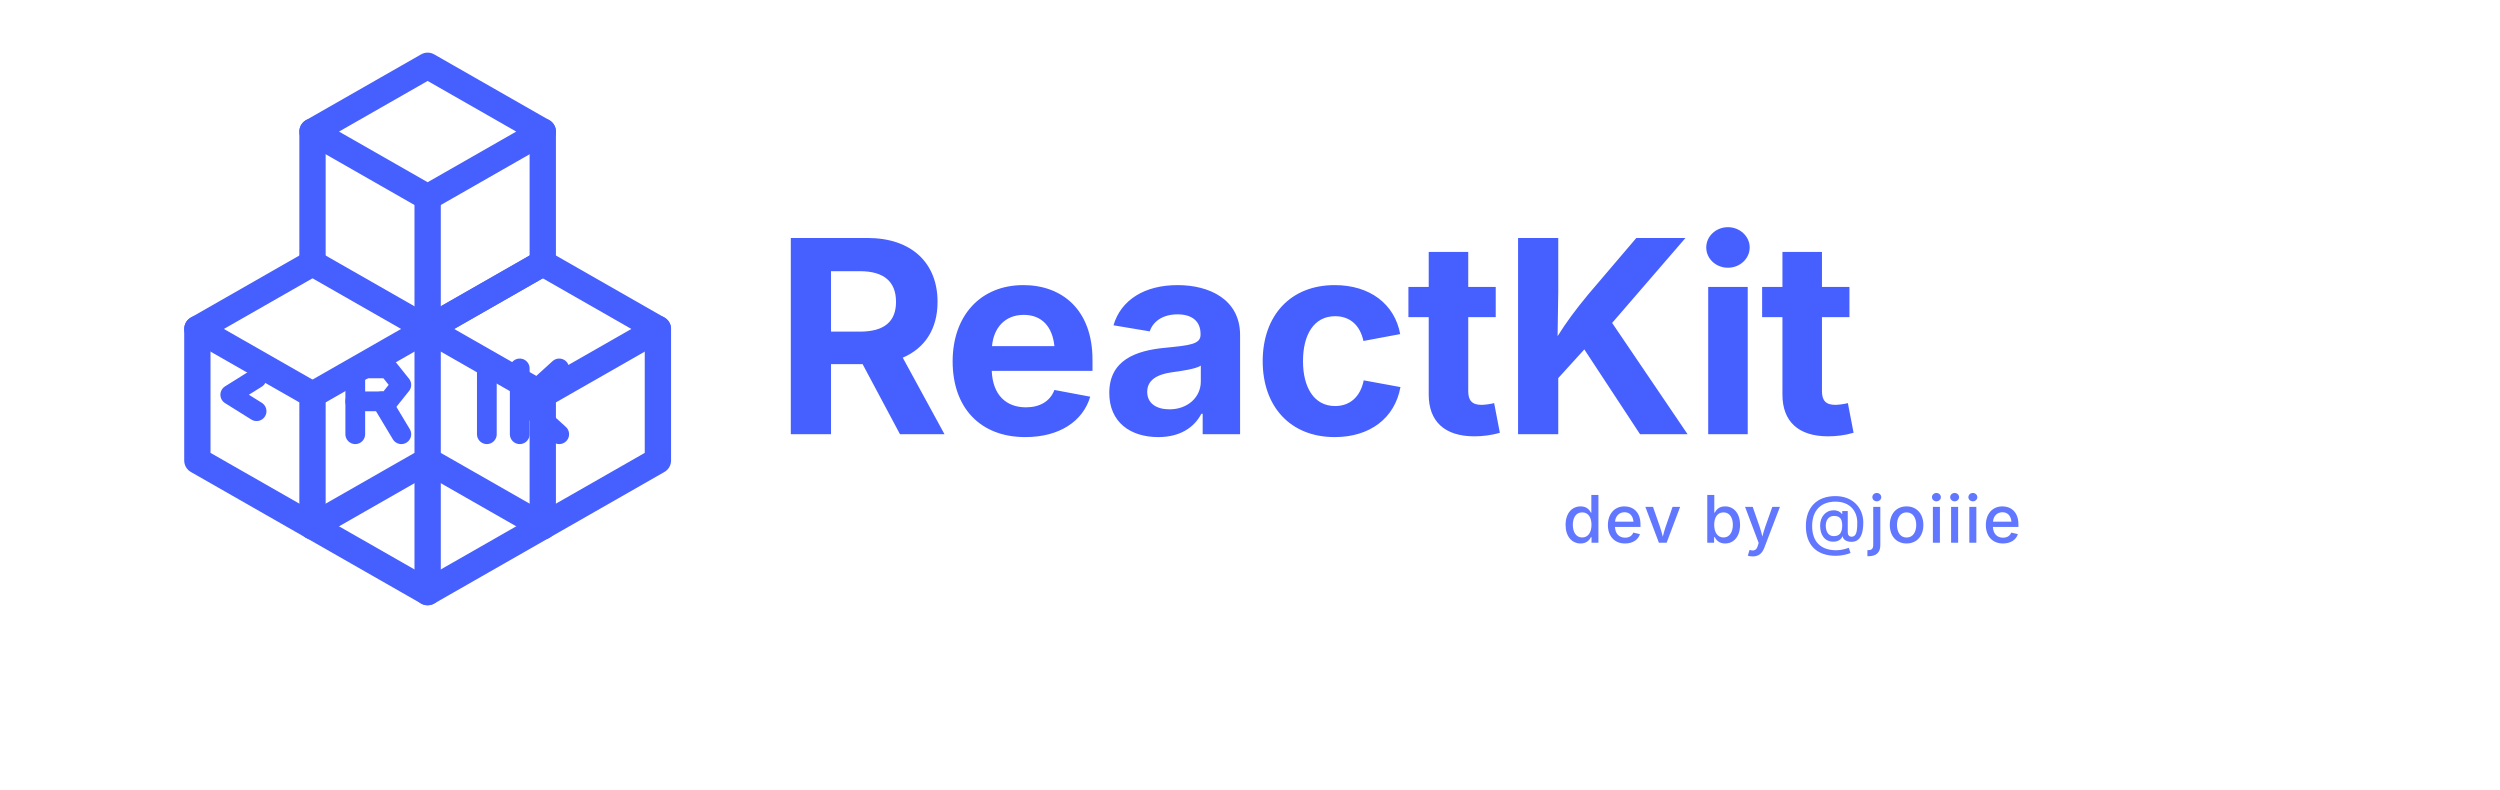
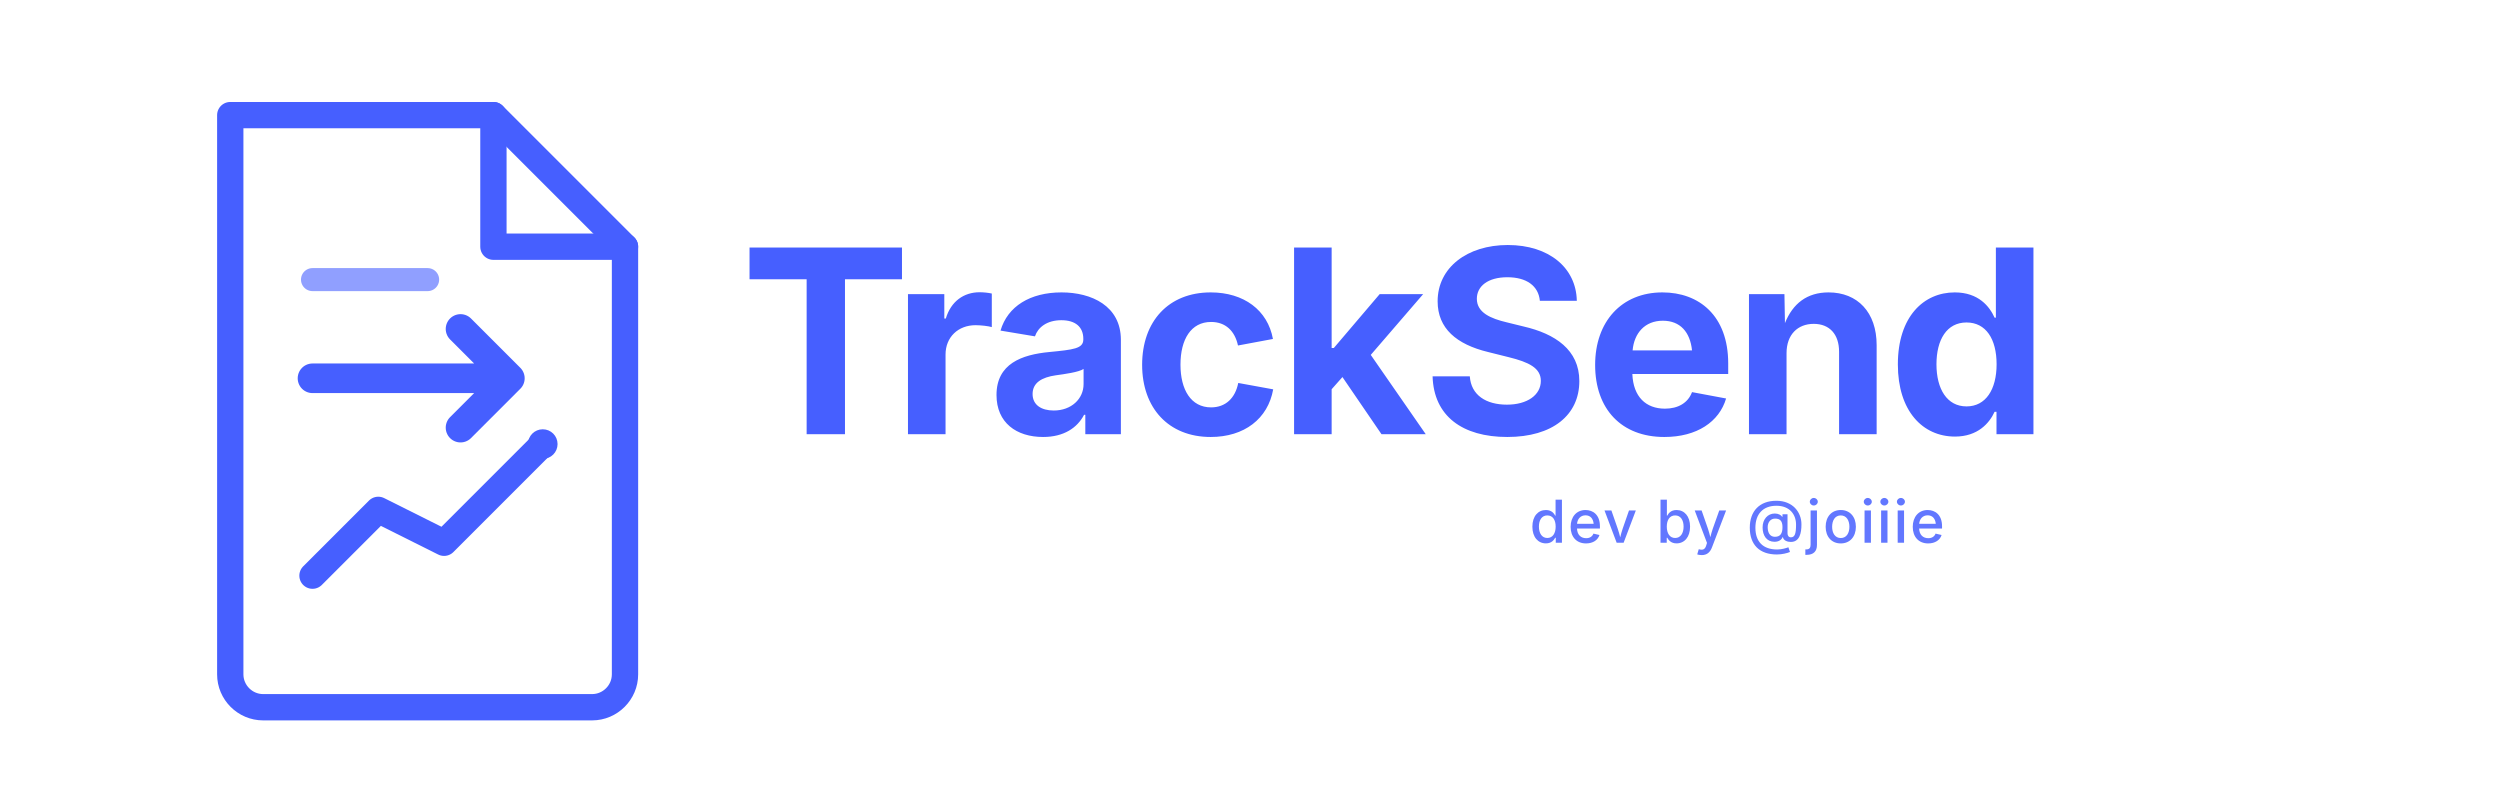
<svg xmlns="http://www.w3.org/2000/svg" viewBox="0 0 760 240" width="100%" height="100%">
  <g transform="translate(10, 0)">
-     <g fill="none" stroke="#465FFF" stroke-width="8" stroke-linecap="round" stroke-linejoin="round">
-       <path d="M 120,20 L 155,40 L 120,60 L 85,40 Z" />
-       <path d="M 120,60 L 120,100" />
-       <path d="M 85,40 L 85,80" />
-       <path d="M 155,40 L 155,80" />
-       <path d="M 85,80 L 120,100 L 155,80" />
-       <path d="M 85,80 L 50,100 L 50,140 L 85,160 L 120,140 L 120,100" />
-       <path d="M 85,160 L 85,120 L 50,100" />
-       <path d="M 85,120 L 120,100" />
-       <path d="M 68,115 L 60,120 L 68,125" stroke-width="6" />
-       <path d="M 98,112 L 98,132" stroke-width="6" />
-       <path d="M 98,112 L 108,112 L 112,117 L 108,122 L 98,122" stroke-width="6" />
-       <path d="M 106,122 L 112,132" stroke-width="6" />
-       <path d="M 120,100 L 155,80 L 190,100 L 190,140 L 155,160 L 120,140" />
-       <path d="M 155,160 L 155,120 L 190,100" />
-       <path d="M 155,120 L 120,100" />
-       <path d="M 138,112 L 138,132" stroke-width="6" />
-       <path d="M 148,112 L 148,132" stroke-width="6" />
-       <path d="M 160,112 L 149,122 L 160,132" stroke-width="6" />
-       <path d="M 85,160 L 120,180 L 155,160" />
-       <path d="M 120,140 L 120,180" />
+     <g fill="none" stroke="#465FFF" stroke-linecap="round" stroke-linejoin="round">
+       <path d="M 60,35 L 140,35 L 180,75 L 180,205 C 180,210.5 175.5,215 170,215 L 70,215 C 64.5,215 60,210.5 60,205 Z" stroke-width="8" />
+       <path d="M 140,35 L 140,75 L 180,75" stroke-width="8" />
+       <path d="M 85,115 L 145,115 M 130,100 L 145,115 L 130,130" stroke-width="9" />
+       <path d="M 85,85 L 120,85" stroke-width="7" opacity="0.6" />
+       <path d="M 85,175 L 105,155 L 125,165 L 155,135" stroke-width="8" />
+       <circle cx="155" cy="135" r="4" fill="#465FFF" />
    </g>
  </g>
-   <text x="235" y="132" fill="#465FFF" font-family="Inter, Geist, 'SF Pro Display', -apple-system, BlinkMacSystemFont, 'Segoe UI', Roboto, sans-serif" font-size="82" font-weight="700" letter-spacing="-1.5">ReactKit</text>
-   <text x="475" y="165" fill="#465FFF" font-family="Inter, Geist, 'SF Pro Text', -apple-system, BlinkMacSystemFont, 'Segoe UI', Roboto, sans-serif" font-size="20" font-weight="500" opacity="0.85" letter-spacing="0.5">dev by @joiiie</text>
+   <text x="225" y="132" fill="#465FFF" font-family="Inter, Geist, 'SF Pro Display', -apple-system, BlinkMacSystemFont, 'Segoe UI', Roboto, sans-serif" font-size="78" font-weight="700" letter-spacing="-1.5">TrackSend</text>
+   <text x="465" y="165" fill="#465FFF" font-family="Inter, Geist, 'SF Pro Text', -apple-system, BlinkMacSystemFont, 'Segoe UI', Roboto, sans-serif" font-size="18" font-weight="500" opacity="0.85" letter-spacing="0.5">dev by @joiiie</text>
</svg>
